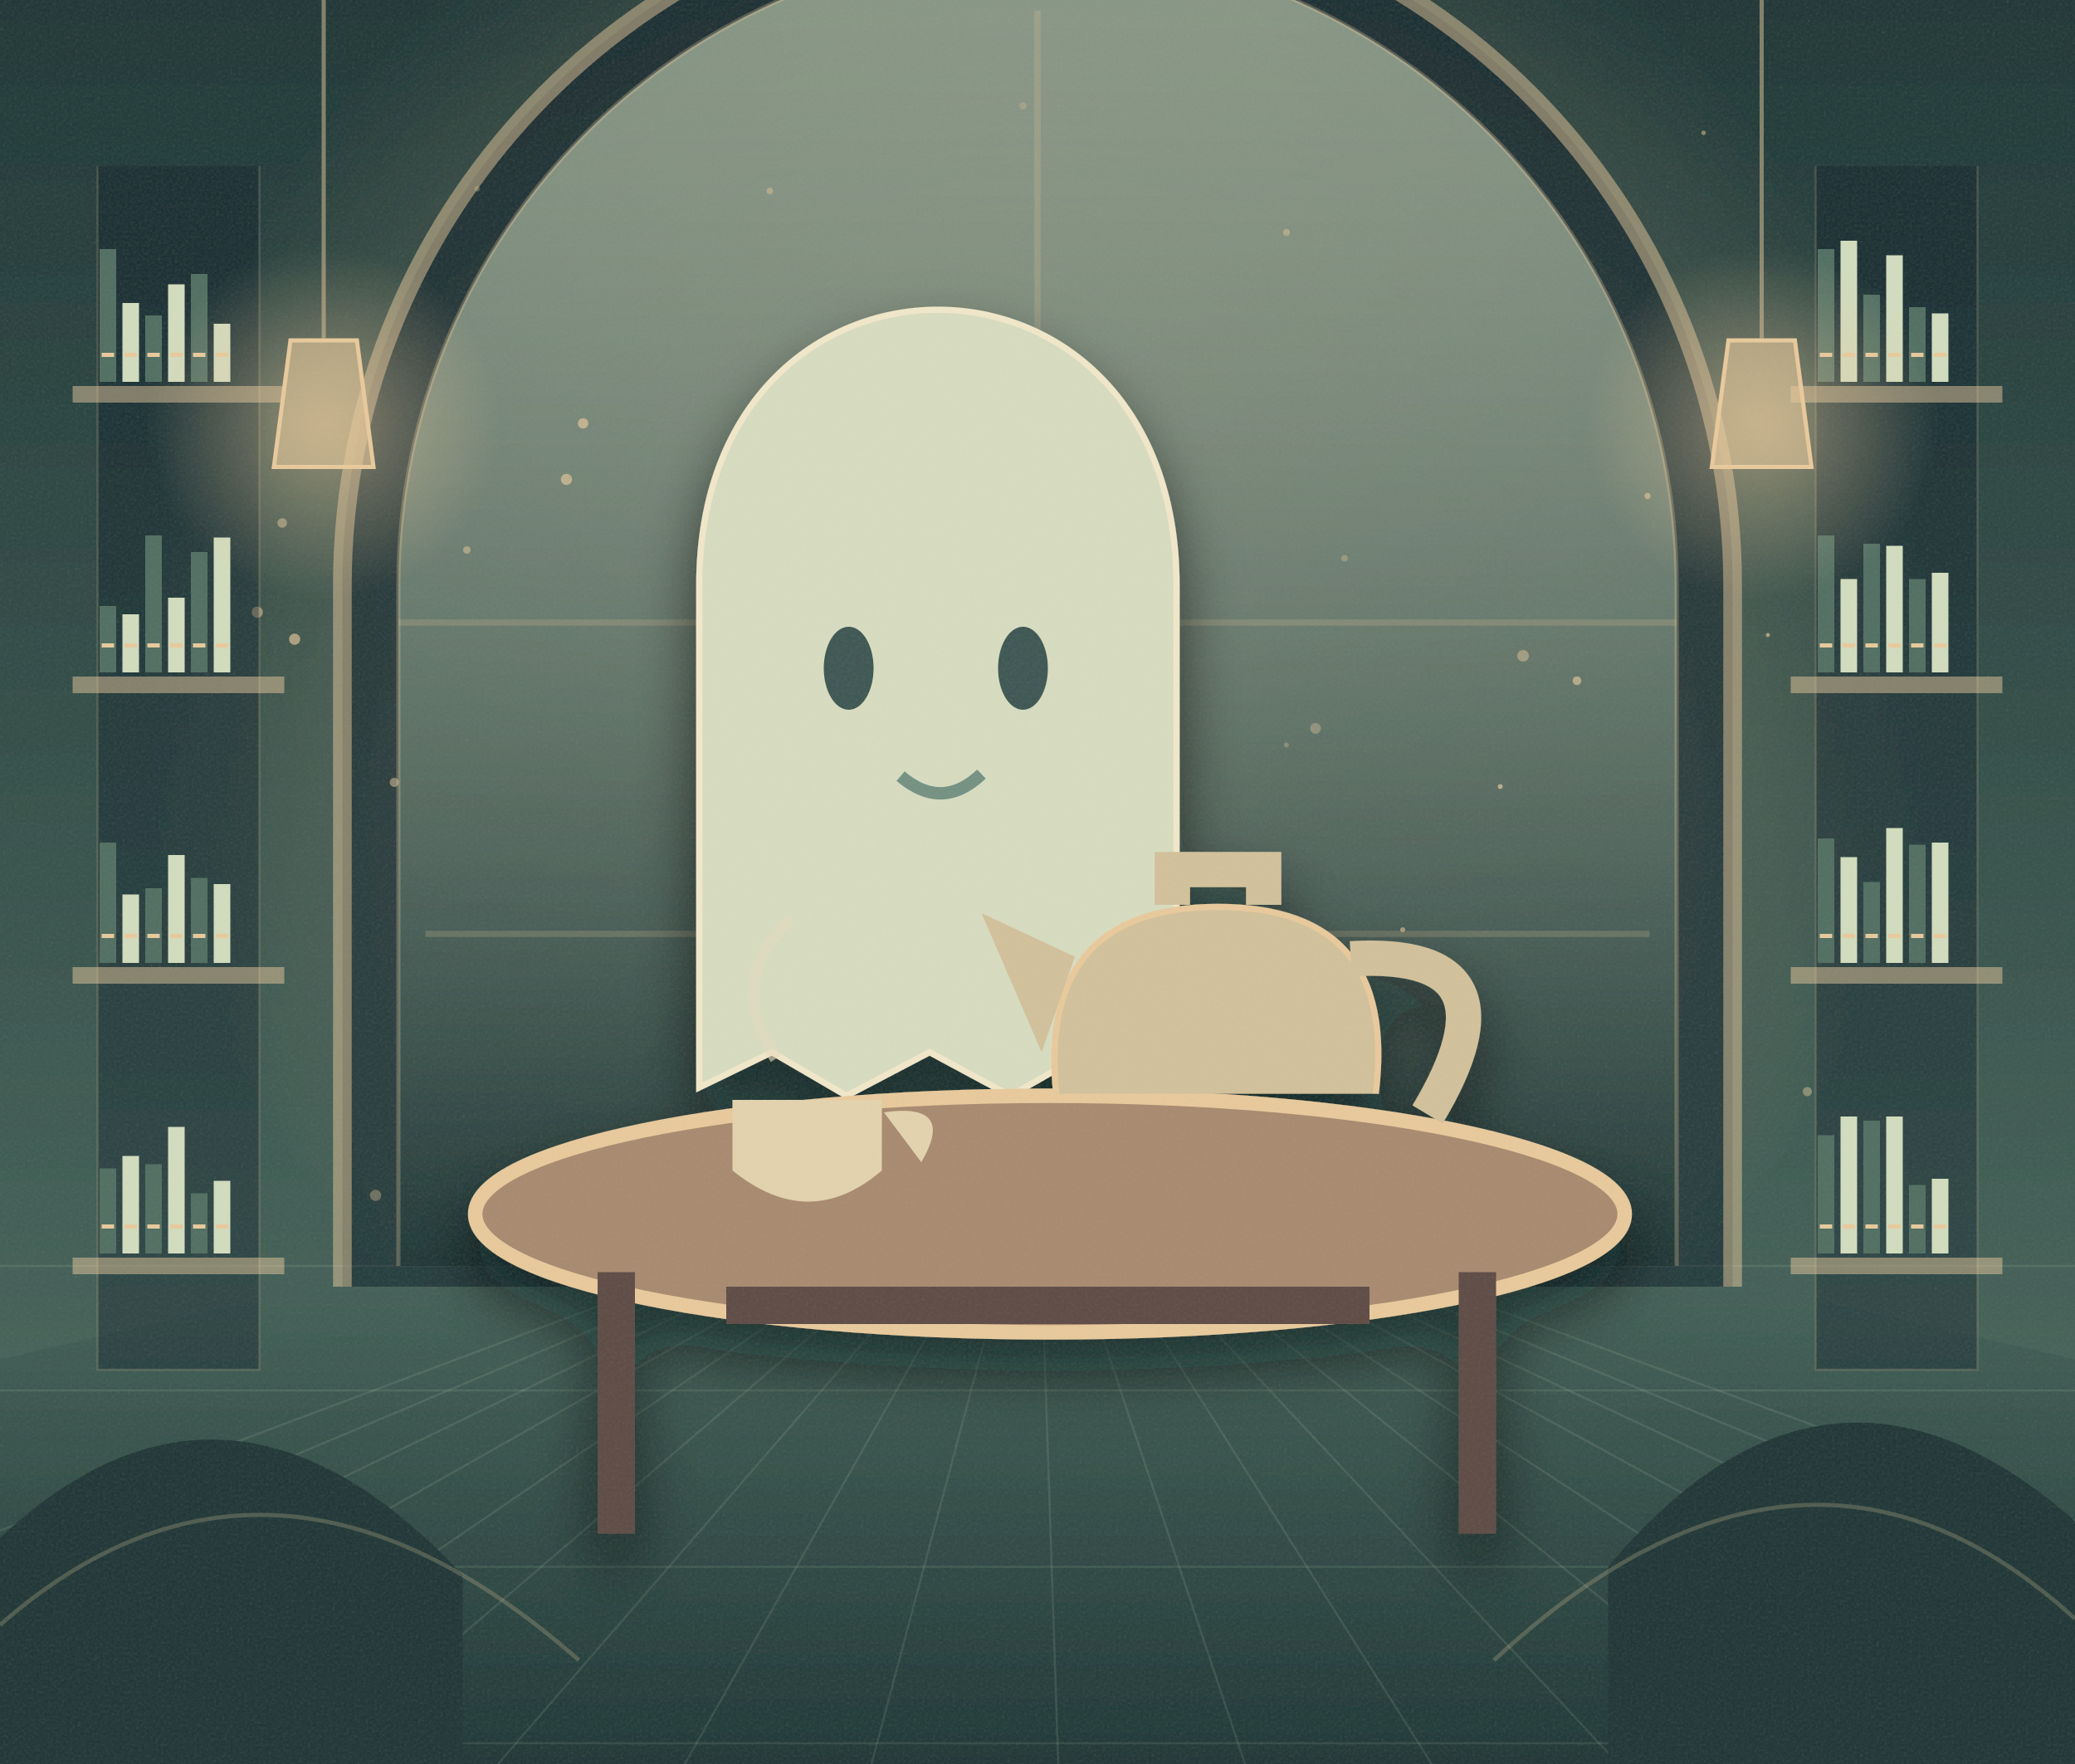
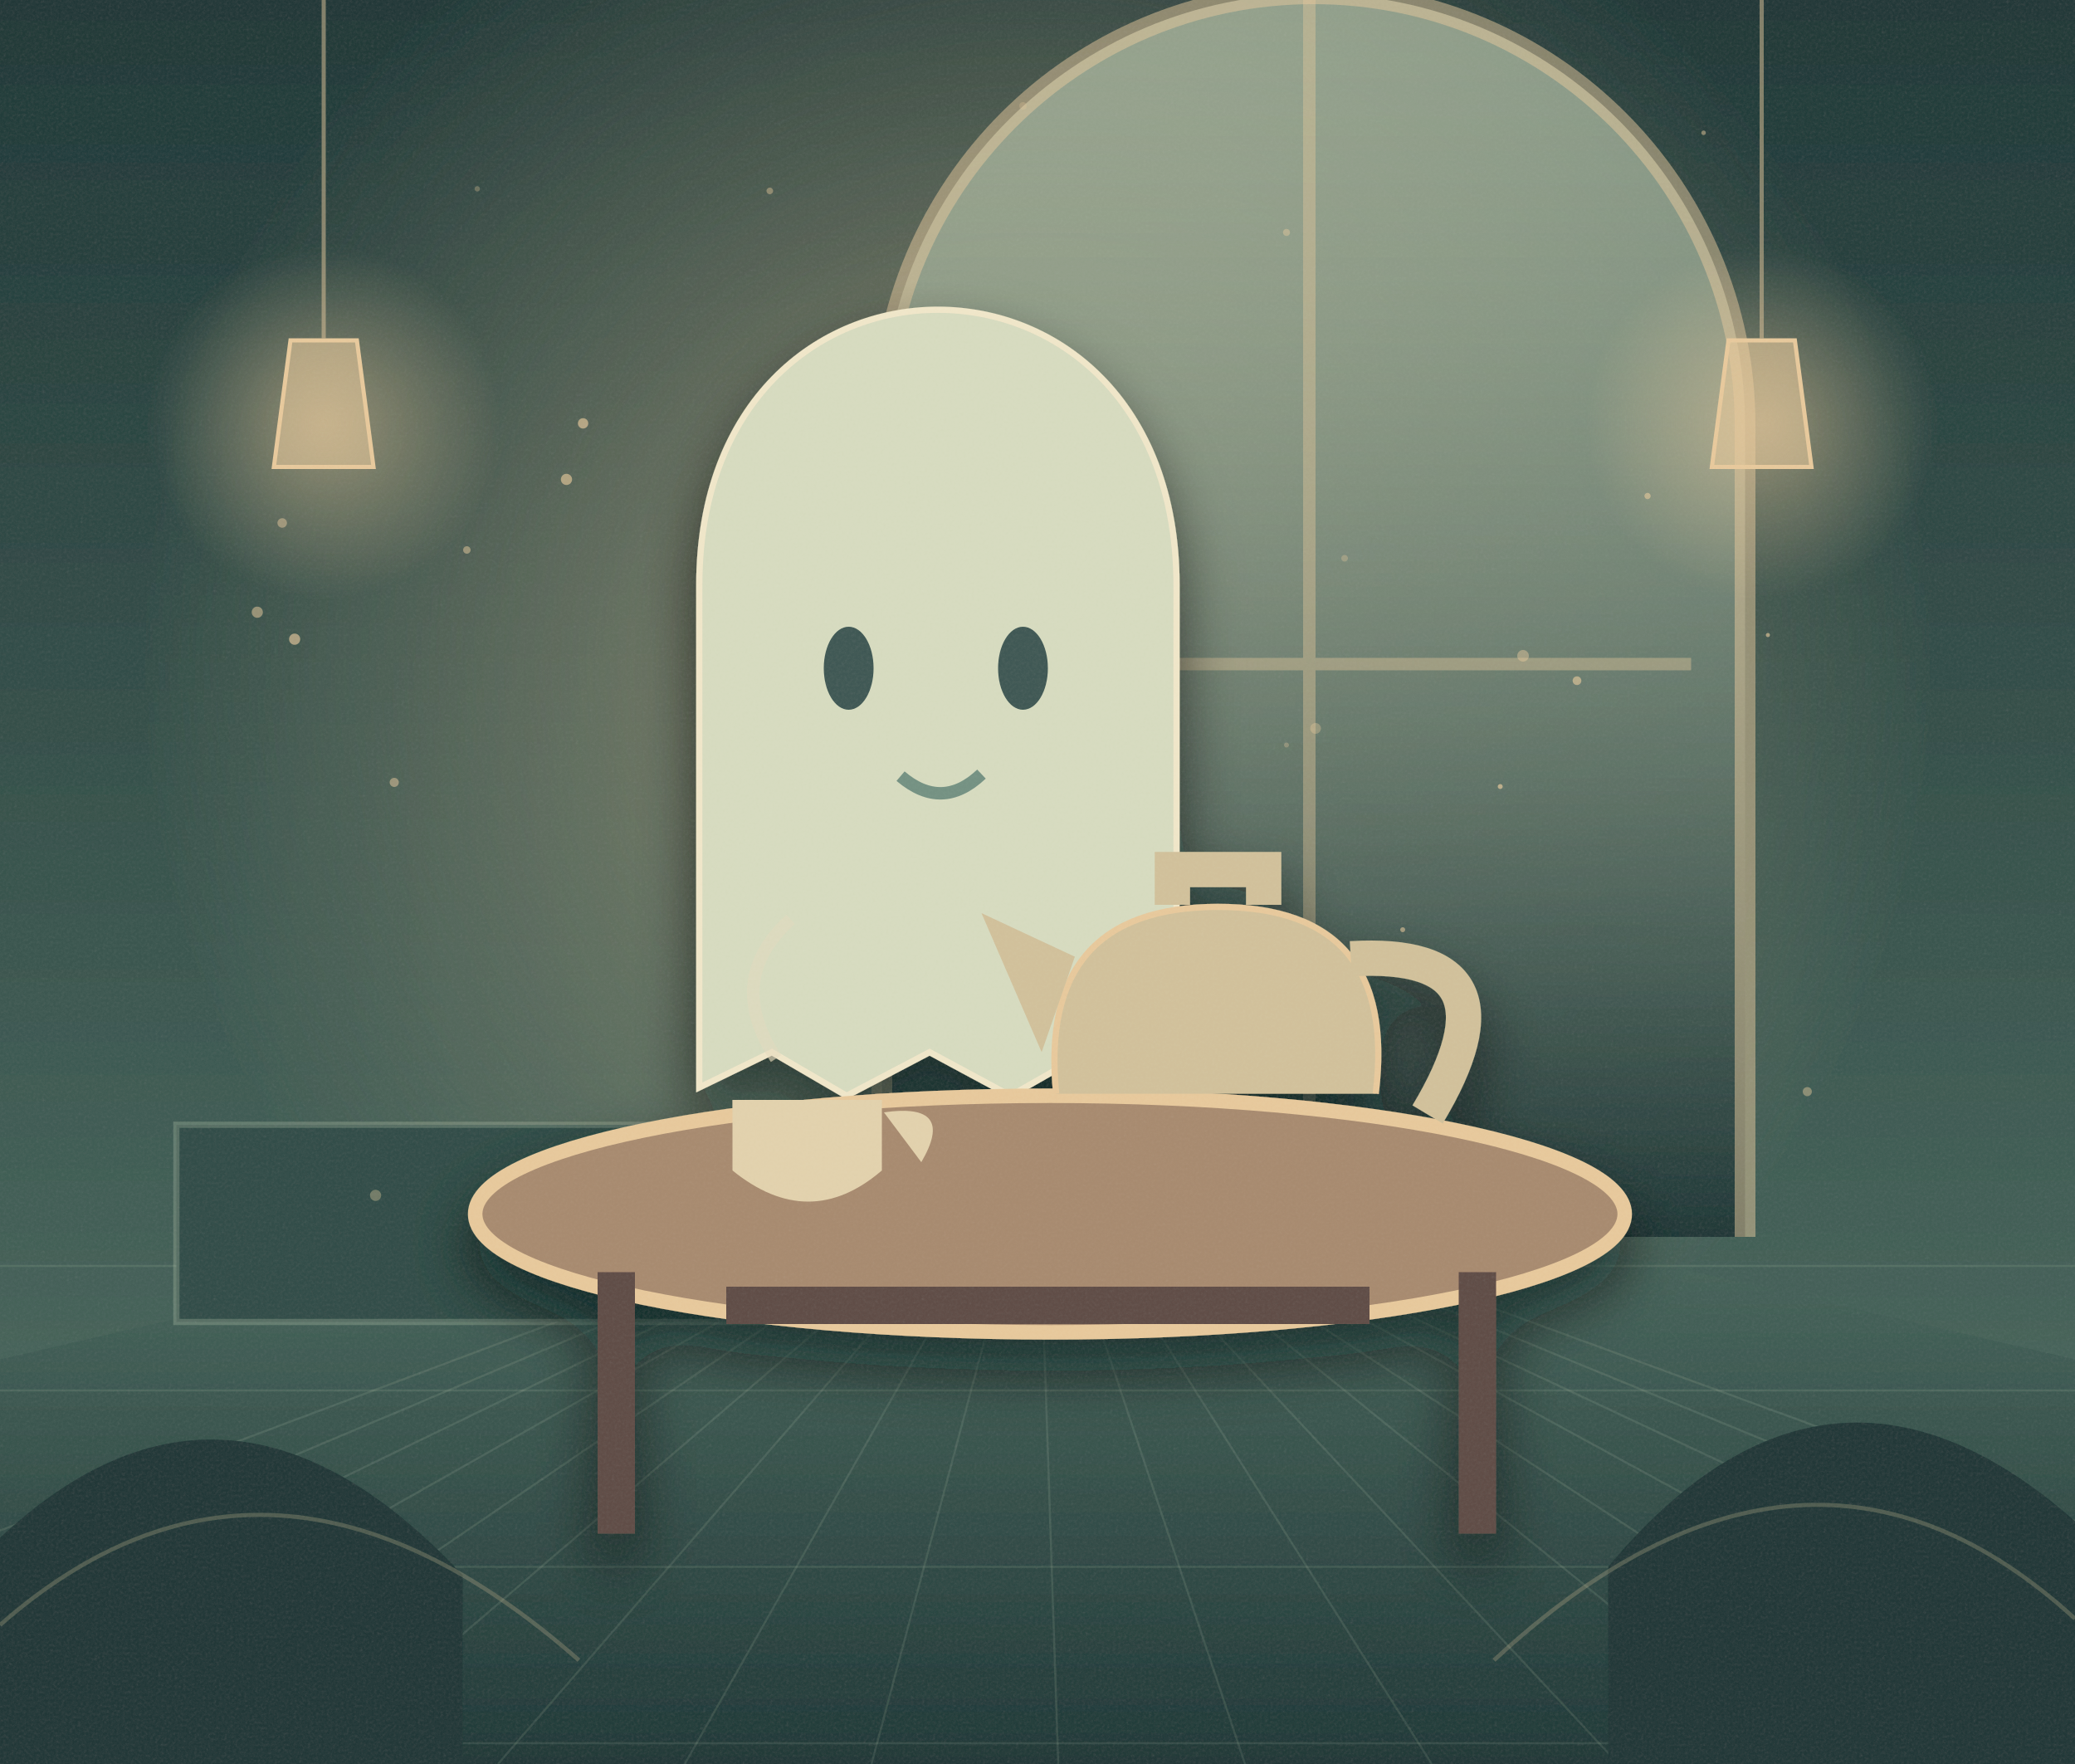
<svg xmlns="http://www.w3.org/2000/svg" viewBox="0 0 1000 850">
  <defs>
    <linearGradient id="bg" x2="0" y2="1">
      <stop stop-color="#203938" />
      <stop offset="1" stop-color="#527064" />
    </linearGradient>
    <radialGradient id="light">
      <stop stop-color="#e7c99c" stop-opacity=".52" />
      <stop offset="1" stop-color="#e7c99c" stop-opacity="0" />
    </radialGradient>
    <linearGradient id="floor" x2="0" y2="1">
      <stop stop-color="#527064" />
      <stop offset="1" stop-color="#203938" />
    </linearGradient>
    <linearGradient id="glass" x2="0" y2="1">
      <stop stop-color="#d1dbbd" stop-opacity=".6" />
      <stop offset="1" stop-color="#203938" />
    </linearGradient>
    <filter id="shadow" x="-40%" y="-40%" width="180%" height="180%">
      <feGaussianBlur in="SourceAlpha" stdDeviation="14" result="blur" />
      <feOffset in="blur" dx="0" dy="15" result="offset" />
      <feFlood flood-color="#010b16" flood-opacity=".6" result="color" />
      <feComposite in="color" in2="offset" operator="in" result="shade" />
      <feMerge>
        <feMergeNode in="shade" />
        <feMergeNode in="SourceGraphic" />
      </feMerge>
    </filter>
    <filter id="grain">
      <feTurbulence type="fractalNoise" baseFrequency=".75" numOctaves="3" stitchTiles="stitch" />
      <feColorMatrix type="saturate" values="0" />
      <feComponentTransfer>
        <feFuncA type="linear" slope=".055" />
      </feComponentTransfer>
      <feBlend in="SourceGraphic" mode="soft-light" />
    </filter>
  </defs>
  <g filter="url(#grain)">
    <rect width="1000" height="850" fill="url(#bg)" />
    <circle cx="500" cy="320" r="430" fill="url(#light)" />
    <path d="M0 655 500 540 1000 655v195H0Z" fill="url(#floor)" />
    <path d="M500 550 -300 850" stroke="#d1dbbd" stroke-opacity=".13" />
    <path d="M500 550 -210 850" stroke="#d1dbbd" stroke-opacity=".13" />
    <path d="M500 550 -120 850" stroke="#d1dbbd" stroke-opacity=".13" />
    <path d="M500 550 -30 850" stroke="#d1dbbd" stroke-opacity=".13" />
    <path d="M500 550 60 850" stroke="#d1dbbd" stroke-opacity=".13" />
    <path d="M500 550 150 850" stroke="#d1dbbd" stroke-opacity=".13" />
    <path d="M500 550 240 850" stroke="#d1dbbd" stroke-opacity=".13" />
    <path d="M500 550 330 850" stroke="#d1dbbd" stroke-opacity=".13" />
    <path d="M500 550 420 850" stroke="#d1dbbd" stroke-opacity=".13" />
    <path d="M500 550 510 850" stroke="#d1dbbd" stroke-opacity=".13" />
    <path d="M500 550 600 850" stroke="#d1dbbd" stroke-opacity=".13" />
    <path d="M500 550 690 850" stroke="#d1dbbd" stroke-opacity=".13" />
    <path d="M500 550 780 850" stroke="#d1dbbd" stroke-opacity=".13" />
    <path d="M500 550 870 850" stroke="#d1dbbd" stroke-opacity=".13" />
    <path d="M500 550 960 850" stroke="#d1dbbd" stroke-opacity=".13" />
    <path d="M500 550 1050 850" stroke="#d1dbbd" stroke-opacity=".13" />
    <path d="M500 550 1140 850" stroke="#d1dbbd" stroke-opacity=".13" />
    <path d="M500 550 1230 850" stroke="#d1dbbd" stroke-opacity=".13" />
    <path d="M500 550 1320 850" stroke="#d1dbbd" stroke-opacity=".13" />
    <path d="M0 610h1000" stroke="#d1dbbd" stroke-opacity=".12" />
    <path d="M0 670h1000" stroke="#d1dbbd" stroke-opacity=".12" />
    <path d="M0 755h1000" stroke="#d1dbbd" stroke-opacity=".12" />
    <path d="M0 840h1000" stroke="#d1dbbd" stroke-opacity=".12" />
-     <path d="M165 620V282a335 335 0 0 1 670 0v338" fill="#071925" fill-opacity="0.467" stroke="#e7c99c" stroke-opacity=".5" stroke-width="9" />
-     <path d="M192 610V282a308 308 0 0 1 616 0v328" fill="url(#glass)" stroke="#e7c99c" stroke-opacity=".3" stroke-width="2" />
-     <path d="M500 5v600M192 300h616M205 450h590" stroke="#e7c99c" stroke-opacity=".2" stroke-width="3" />
+     <path d="M425 596V205a208 208 0 0 1 416 0v391" fill="url(#glass)" stroke="#e7c99c" stroke-opacity=".5" stroke-width="10" />
+     <path d="M450 320h365M631 0v592" stroke="#e7c99c" stroke-opacity=".4" stroke-width="6" />
+     <path d="M85 542h285v95H85z" fill="#304e48" stroke="#d1dbbd" stroke-opacity=".25" stroke-width="3" />
    <circle cx="592" cy="545" r="1.5" fill="#e7c99c" opacity="0.53" />
    <circle cx="794" cy="239" r="1.5" fill="#e7c99c" opacity="0.59" />
    <circle cx="190" cy="377" r="2.2" fill="#e7c99c" opacity="0.51" />
    <circle cx="142" cy="308" r="2.7" fill="#e7c99c" opacity="0.64" />
    <circle cx="676" cy="448" r="1.2" fill="#e7c99c" opacity="0.59" />
    <circle cx="577" cy="455" r="2.5" fill="#e7c99c" opacity="0.44" />
    <circle cx="760" cy="328" r="2.1" fill="#e7c99c" opacity="0.62" />
    <circle cx="273" cy="231" r="2.7" fill="#e7c99c" opacity="0.63" />
    <circle cx="634" cy="351" r="2.6" fill="#e7c99c" opacity="0.36" />
    <circle cx="620" cy="359" r="1.2" fill="#e7c99c" opacity="0.32" />
    <circle cx="349" cy="392" r="1.1" fill="#e7c99c" opacity="0.47" />
    <circle cx="648" cy="269" r="1.6" fill="#e7c99c" opacity="0.33" />
    <circle cx="852" cy="306" r="1.0" fill="#e7c99c" opacity="0.63" />
    <circle cx="723" cy="379" r="1.2" fill="#e7c99c" opacity="0.69" />
    <circle cx="493" cy="51" r="1.8" fill="#e7c99c" opacity="0.26" />
    <circle cx="387" cy="557" r="2.2" fill="#e7c99c" opacity="0.46" />
    <circle cx="821" cy="64" r="1.1" fill="#e7c99c" opacity="0.50" />
    <circle cx="181" cy="576" r="2.7" fill="#e7c99c" opacity="0.37" />
    <circle cx="371" cy="92" r="1.6" fill="#e7c99c" opacity="0.43" />
    <circle cx="442" cy="236" r="1.5" fill="#e7c99c" opacity="0.48" />
    <circle cx="230" cy="91" r="1.3" fill="#e7c99c" opacity="0.31" />
    <circle cx="225" cy="265" r="1.8" fill="#e7c99c" opacity="0.50" />
    <circle cx="136" cy="252" r="2.3" fill="#e7c99c" opacity="0.48" />
    <circle cx="734" cy="316" r="2.8" fill="#e7c99c" opacity="0.46" />
    <circle cx="620" cy="112" r="1.7" fill="#e7c99c" opacity="0.44" />
    <circle cx="871" cy="526" r="2.2" fill="#e7c99c" opacity="0.45" />
    <circle cx="124" cy="295" r="2.7" fill="#e7c99c" opacity="0.53" />
    <circle cx="281" cy="204" r="2.5" fill="#e7c99c" opacity="0.66" />
-     <path d="M47 80v580h78V80" fill="#081724" fill-opacity="0.333" stroke="#e7c99c" stroke-opacity=".2" />
-     <path d="M35 190h102" stroke="#e7c99c" stroke-opacity=".5" stroke-width="8" />
-     <path d="M52 184v-64" stroke="#527064" stroke-width="8" />
-     <path d="M49 171h6" stroke="#e7c99c" stroke-width="2" />
-     <path d="M63 184v-38" stroke="#d1dbbd" stroke-width="8" />
-     <path d="M60 171h6" stroke="#e7c99c" stroke-width="2" />
-     <path d="M74 184v-32" stroke="#527064" stroke-width="8" />
-     <path d="M71 171h6" stroke="#e7c99c" stroke-width="2" />
-     <path d="M85 184v-47" stroke="#d1dbbd" stroke-width="8" />
-     <path d="M82 171h6" stroke="#e7c99c" stroke-width="2" />
-     <path d="M96 184v-52" stroke="#527064" stroke-width="8" />
-     <path d="M93 171h6" stroke="#e7c99c" stroke-width="2" />
-     <path d="M107 184v-28" stroke="#d1dbbd" stroke-width="8" />
-     <path d="M104 171h6" stroke="#e7c99c" stroke-width="2" />
-     <path d="M35 330h102" stroke="#e7c99c" stroke-opacity=".5" stroke-width="8" />
-     <path d="M52 324v-32" stroke="#527064" stroke-width="8" />
-     <path d="M49 311h6" stroke="#e7c99c" stroke-width="2" />
-     <path d="M63 324v-28" stroke="#d1dbbd" stroke-width="8" />
-     <path d="M60 311h6" stroke="#e7c99c" stroke-width="2" />
-     <path d="M74 324v-66" stroke="#527064" stroke-width="8" />
-     <path d="M71 311h6" stroke="#e7c99c" stroke-width="2" />
-     <path d="M85 324v-36" stroke="#d1dbbd" stroke-width="8" />
-     <path d="M82 311h6" stroke="#e7c99c" stroke-width="2" />
-     <path d="M96 324v-58" stroke="#527064" stroke-width="8" />
-     <path d="M93 311h6" stroke="#e7c99c" stroke-width="2" />
-     <path d="M107 324v-65" stroke="#d1dbbd" stroke-width="8" />
-     <path d="M104 311h6" stroke="#e7c99c" stroke-width="2" />
-     <path d="M35 470h102" stroke="#e7c99c" stroke-opacity=".5" stroke-width="8" />
-     <path d="M52 464v-58" stroke="#527064" stroke-width="8" />
-     <path d="M49 451h6" stroke="#e7c99c" stroke-width="2" />
-     <path d="M63 464v-33" stroke="#d1dbbd" stroke-width="8" />
-     <path d="M60 451h6" stroke="#e7c99c" stroke-width="2" />
-     <path d="M74 464v-36" stroke="#527064" stroke-width="8" />
-     <path d="M71 451h6" stroke="#e7c99c" stroke-width="2" />
-     <path d="M85 464v-52" stroke="#d1dbbd" stroke-width="8" />
-     <path d="M82 451h6" stroke="#e7c99c" stroke-width="2" />
-     <path d="M96 464v-41" stroke="#527064" stroke-width="8" />
-     <path d="M93 451h6" stroke="#e7c99c" stroke-width="2" />
-     <path d="M107 464v-38" stroke="#d1dbbd" stroke-width="8" />
-     <path d="M104 451h6" stroke="#e7c99c" stroke-width="2" />
-     <path d="M35 610h102" stroke="#e7c99c" stroke-opacity=".5" stroke-width="8" />
-     <path d="M52 604v-41" stroke="#527064" stroke-width="8" />
-     <path d="M49 591h6" stroke="#e7c99c" stroke-width="2" />
-     <path d="M63 604v-47" stroke="#d1dbbd" stroke-width="8" />
-     <path d="M60 591h6" stroke="#e7c99c" stroke-width="2" />
-     <path d="M74 604v-43" stroke="#527064" stroke-width="8" />
-     <path d="M71 591h6" stroke="#e7c99c" stroke-width="2" />
-     <path d="M85 604v-61" stroke="#d1dbbd" stroke-width="8" />
-     <path d="M82 591h6" stroke="#e7c99c" stroke-width="2" />
-     <path d="M96 604v-29" stroke="#527064" stroke-width="8" />
-     <path d="M93 591h6" stroke="#e7c99c" stroke-width="2" />
-     <path d="M107 604v-35" stroke="#d1dbbd" stroke-width="8" />
-     <path d="M104 591h6" stroke="#e7c99c" stroke-width="2" />
-     <path d="M875 80v580h78V80" fill="#081724" fill-opacity="0.333" stroke="#e7c99c" stroke-opacity=".2" />
-     <path d="M863 190h102" stroke="#e7c99c" stroke-opacity=".5" stroke-width="8" />
-     <path d="M880 184v-64" stroke="#527064" stroke-width="8" />
-     <path d="M877 171h6" stroke="#e7c99c" stroke-width="2" />
-     <path d="M891 184v-68" stroke="#d1dbbd" stroke-width="8" />
-     <path d="M888 171h6" stroke="#e7c99c" stroke-width="2" />
-     <path d="M902 184v-42" stroke="#527064" stroke-width="8" />
-     <path d="M899 171h6" stroke="#e7c99c" stroke-width="2" />
-     <path d="M913 184v-61" stroke="#d1dbbd" stroke-width="8" />
-     <path d="M910 171h6" stroke="#e7c99c" stroke-width="2" />
-     <path d="M924 184v-36" stroke="#527064" stroke-width="8" />
-     <path d="M921 171h6" stroke="#e7c99c" stroke-width="2" />
-     <path d="M935 184v-33" stroke="#d1dbbd" stroke-width="8" />
-     <path d="M932 171h6" stroke="#e7c99c" stroke-width="2" />
-     <path d="M863 330h102" stroke="#e7c99c" stroke-opacity=".5" stroke-width="8" />
-     <path d="M880 324v-66" stroke="#527064" stroke-width="8" />
-     <path d="M877 311h6" stroke="#e7c99c" stroke-width="2" />
-     <path d="M891 324v-45" stroke="#d1dbbd" stroke-width="8" />
-     <path d="M888 311h6" stroke="#e7c99c" stroke-width="2" />
-     <path d="M902 324v-62" stroke="#527064" stroke-width="8" />
-     <path d="M899 311h6" stroke="#e7c99c" stroke-width="2" />
-     <path d="M913 324v-61" stroke="#d1dbbd" stroke-width="8" />
-     <path d="M910 311h6" stroke="#e7c99c" stroke-width="2" />
-     <path d="M924 324v-45" stroke="#527064" stroke-width="8" />
-     <path d="M921 311h6" stroke="#e7c99c" stroke-width="2" />
-     <path d="M935 324v-48" stroke="#d1dbbd" stroke-width="8" />
-     <path d="M932 311h6" stroke="#e7c99c" stroke-width="2" />
-     <path d="M863 470h102" stroke="#e7c99c" stroke-opacity=".5" stroke-width="8" />
-     <path d="M880 464v-60" stroke="#527064" stroke-width="8" />
-     <path d="M877 451h6" stroke="#e7c99c" stroke-width="2" />
-     <path d="M891 464v-51" stroke="#d1dbbd" stroke-width="8" />
-     <path d="M888 451h6" stroke="#e7c99c" stroke-width="2" />
-     <path d="M902 464v-39" stroke="#527064" stroke-width="8" />
-     <path d="M899 451h6" stroke="#e7c99c" stroke-width="2" />
-     <path d="M913 464v-65" stroke="#d1dbbd" stroke-width="8" />
-     <path d="M910 451h6" stroke="#e7c99c" stroke-width="2" />
-     <path d="M924 464v-57" stroke="#527064" stroke-width="8" />
-     <path d="M921 451h6" stroke="#e7c99c" stroke-width="2" />
-     <path d="M935 464v-58" stroke="#d1dbbd" stroke-width="8" />
-     <path d="M932 451h6" stroke="#e7c99c" stroke-width="2" />
-     <path d="M863 610h102" stroke="#e7c99c" stroke-opacity=".5" stroke-width="8" />
-     <path d="M880 604v-57" stroke="#527064" stroke-width="8" />
-     <path d="M877 591h6" stroke="#e7c99c" stroke-width="2" />
-     <path d="M891 604v-66" stroke="#d1dbbd" stroke-width="8" />
-     <path d="M888 591h6" stroke="#e7c99c" stroke-width="2" />
-     <path d="M902 604v-64" stroke="#527064" stroke-width="8" />
-     <path d="M899 591h6" stroke="#e7c99c" stroke-width="2" />
-     <path d="M913 604v-66" stroke="#d1dbbd" stroke-width="8" />
-     <path d="M910 591h6" stroke="#e7c99c" stroke-width="2" />
-     <path d="M924 604v-33" stroke="#527064" stroke-width="8" />
-     <path d="M921 591h6" stroke="#e7c99c" stroke-width="2" />
-     <path d="M935 604v-36" stroke="#d1dbbd" stroke-width="8" />
-     <path d="M932 591h6" stroke="#e7c99c" stroke-width="2" />
    <g filter="url(#shadow)">
      <path d="M337 499V282c0-177 230-177 230 0v242l-38-20-42 24-39-21-40 21-36-21-35 17z" fill="#d7dbc0" stroke="#f0e6c9" stroke-width="3" />
      <ellipse cx="409" cy="322" rx="12" ry="20" fill="#405954" />
      <ellipse cx="493" cy="322" rx="12" ry="20" fill="#405954" />
      <path d="M434 374q20 17 39-1" fill="none" stroke="#759283" stroke-width="6" />
      <ellipse cx="506" cy="585" rx="277" ry="57" fill="#a88b70" stroke="#e7c99c" stroke-width="7" />
      <path d="M297 613v126m415-126v126M350 629h310" stroke="#614d46" stroke-width="18" />
      <path d="M509 527q-9-90 78-90t76 90" fill="#d1c19b" stroke="#e7c99c" stroke-width="3" />
      <path d="M565 436v-17h44v17M651 462q85-5 37 75" fill="none" stroke="#d1c19b" stroke-width="17" />
      <path d="m518 461-45-21 29 67" fill="#d1c19b" />
      <path d="M353 530h72v34q-35 30-72 0zM426 536q35-5 18 24" fill="#e2d2ad" />
      <path d="M374 510q-25-38 7-67" fill="none" stroke="#e4dabf" stroke-opacity=".5" stroke-width="6" />
    </g>
    <path d="M0 741q110-103 223 18v91H0zm1000-8q-119-105-225 22v95h225z" fill="#203938" />
    <path d="M0 783q130-114 279 17M1000 780q-130-119-280 20" fill="none" stroke="#e7c99c" stroke-opacity=".25" stroke-width="2" />
    <path d="M156 0v163" stroke="#e7c99c" stroke-opacity=".5" stroke-width="2" />
    <path d="m140 164h32l8 61h-48z" fill="#e7c99c" fill-opacity=".6" stroke="#e7c99c" stroke-width="2" />
    <circle cx="156" cy="204" r="85" fill="url(#light)" />
    <path d="M849 0v163" stroke="#e7c99c" stroke-opacity=".5" stroke-width="2" />
    <path d="m833 164h32l8 61h-48z" fill="#e7c99c" fill-opacity=".6" stroke="#e7c99c" stroke-width="2" />
    <circle cx="849" cy="204" r="85" fill="url(#light)" />
  </g>
</svg>
